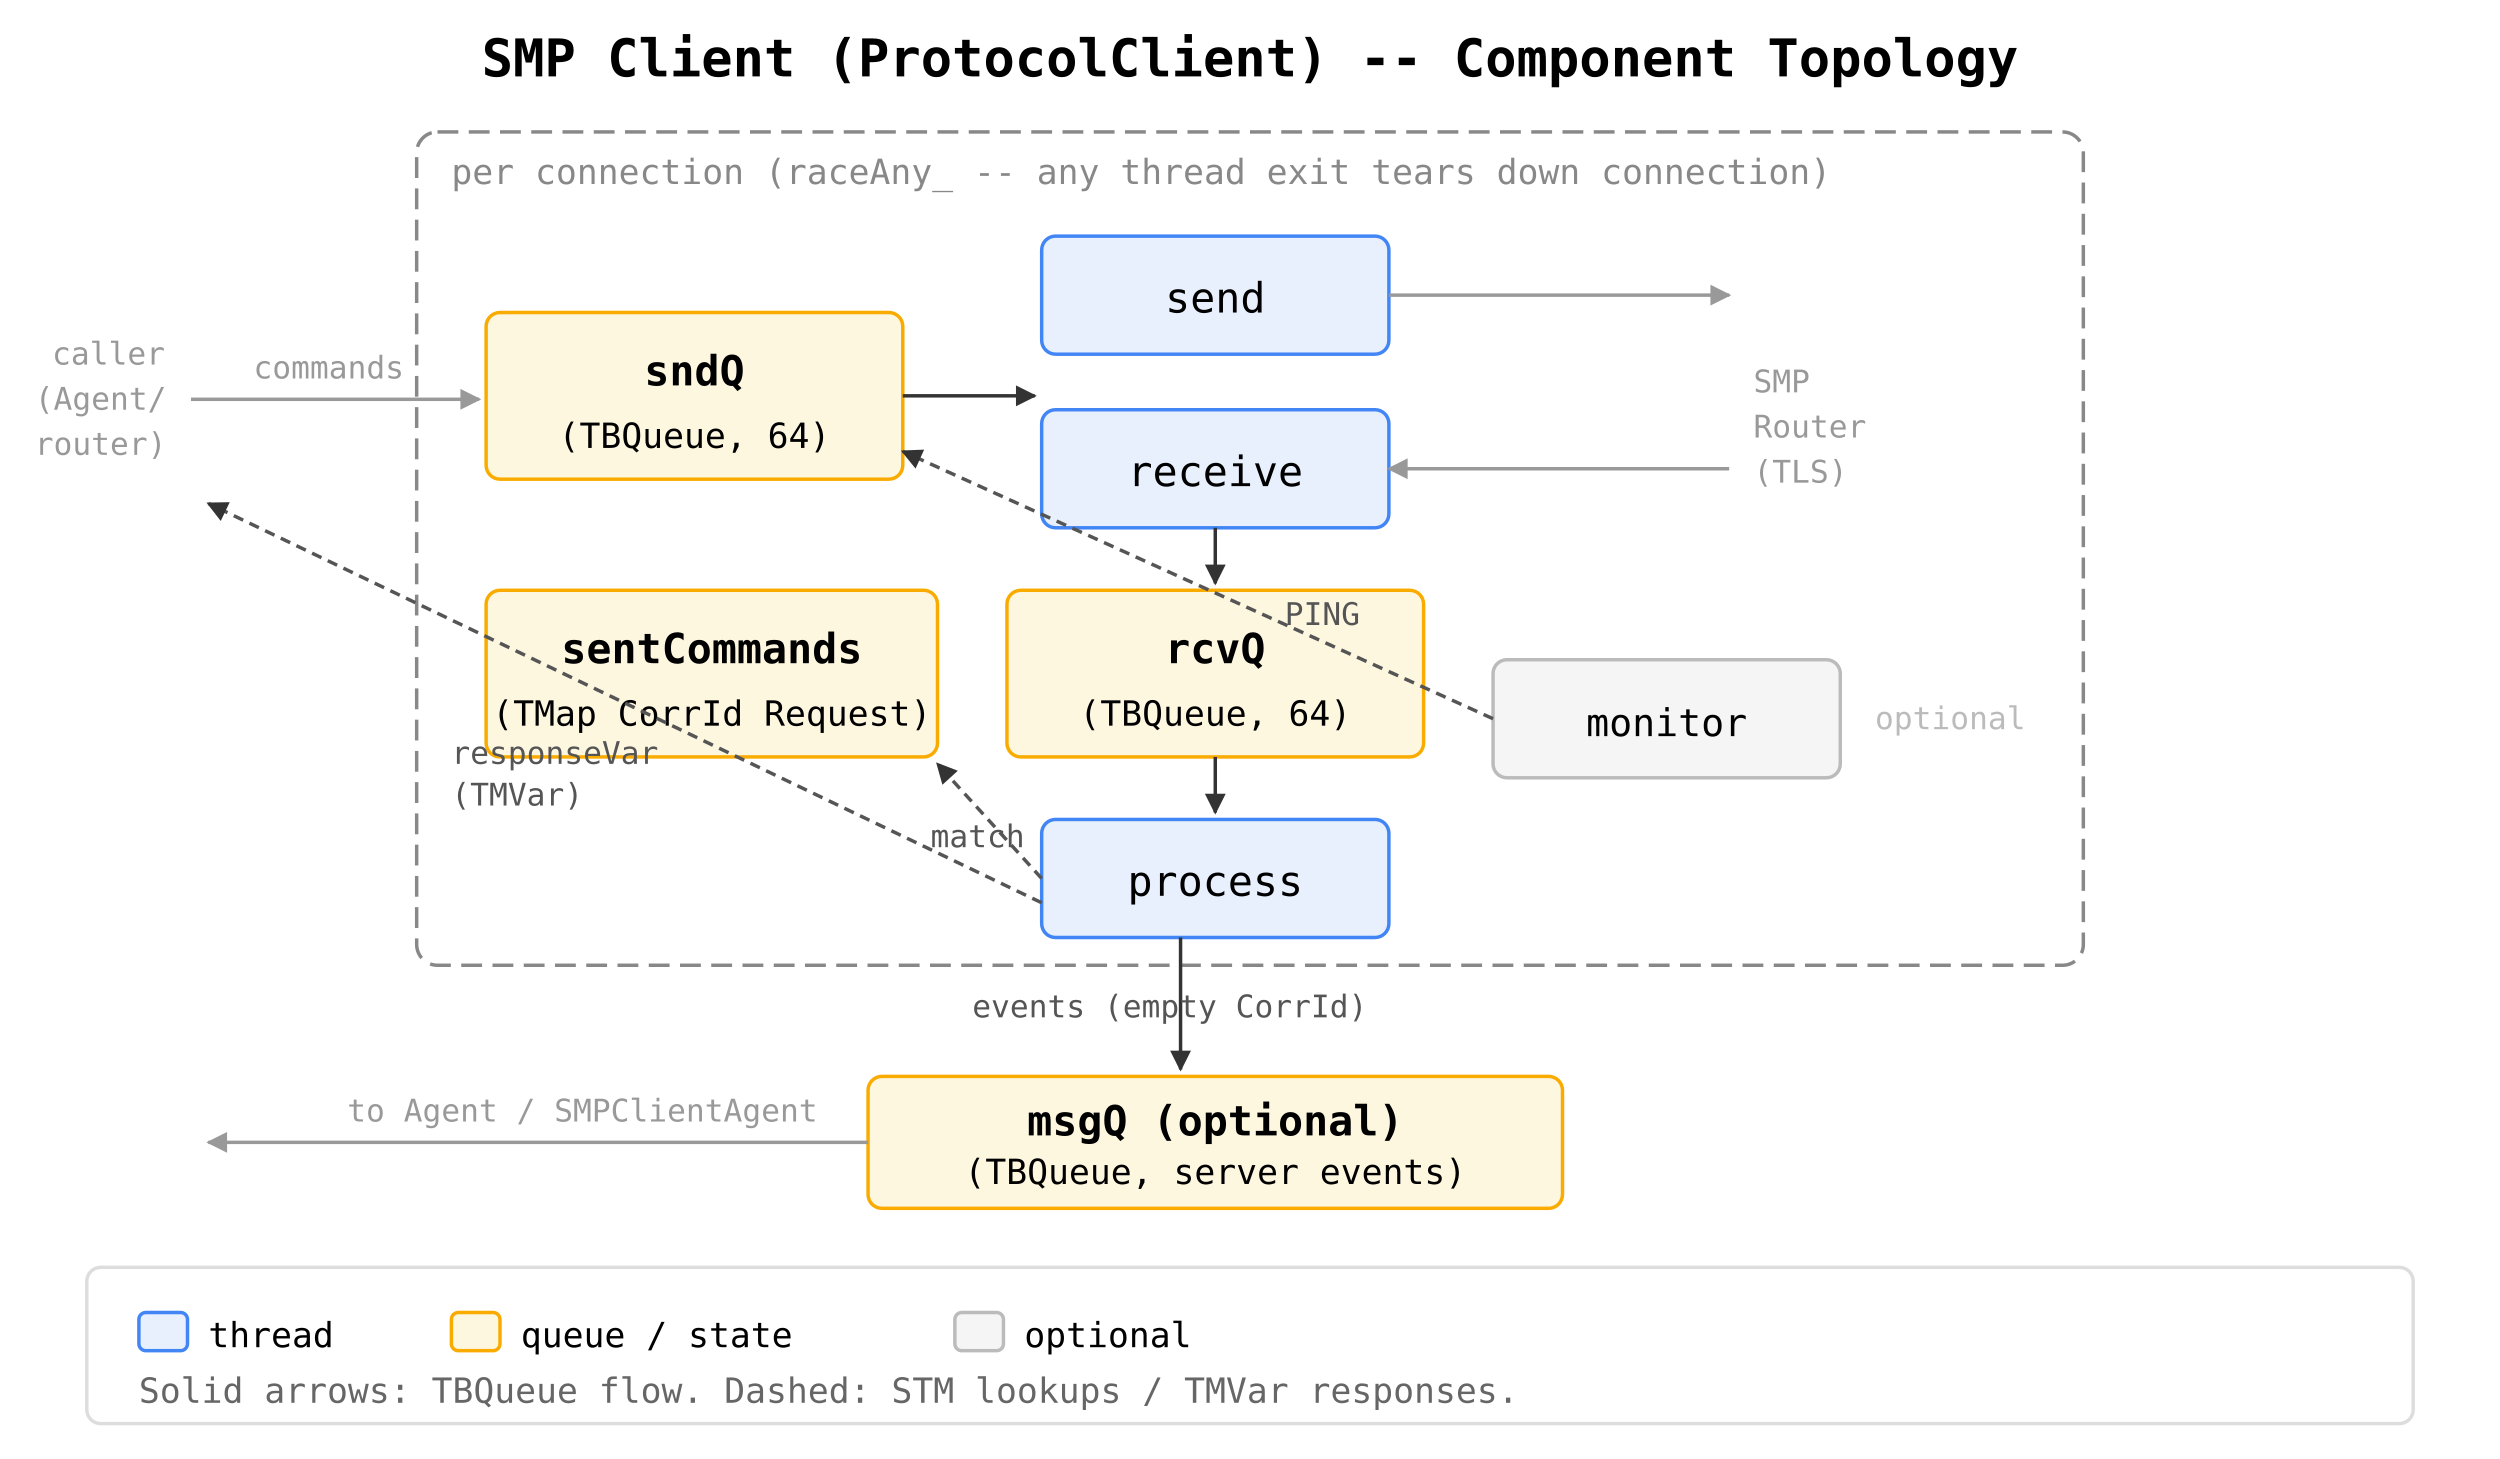
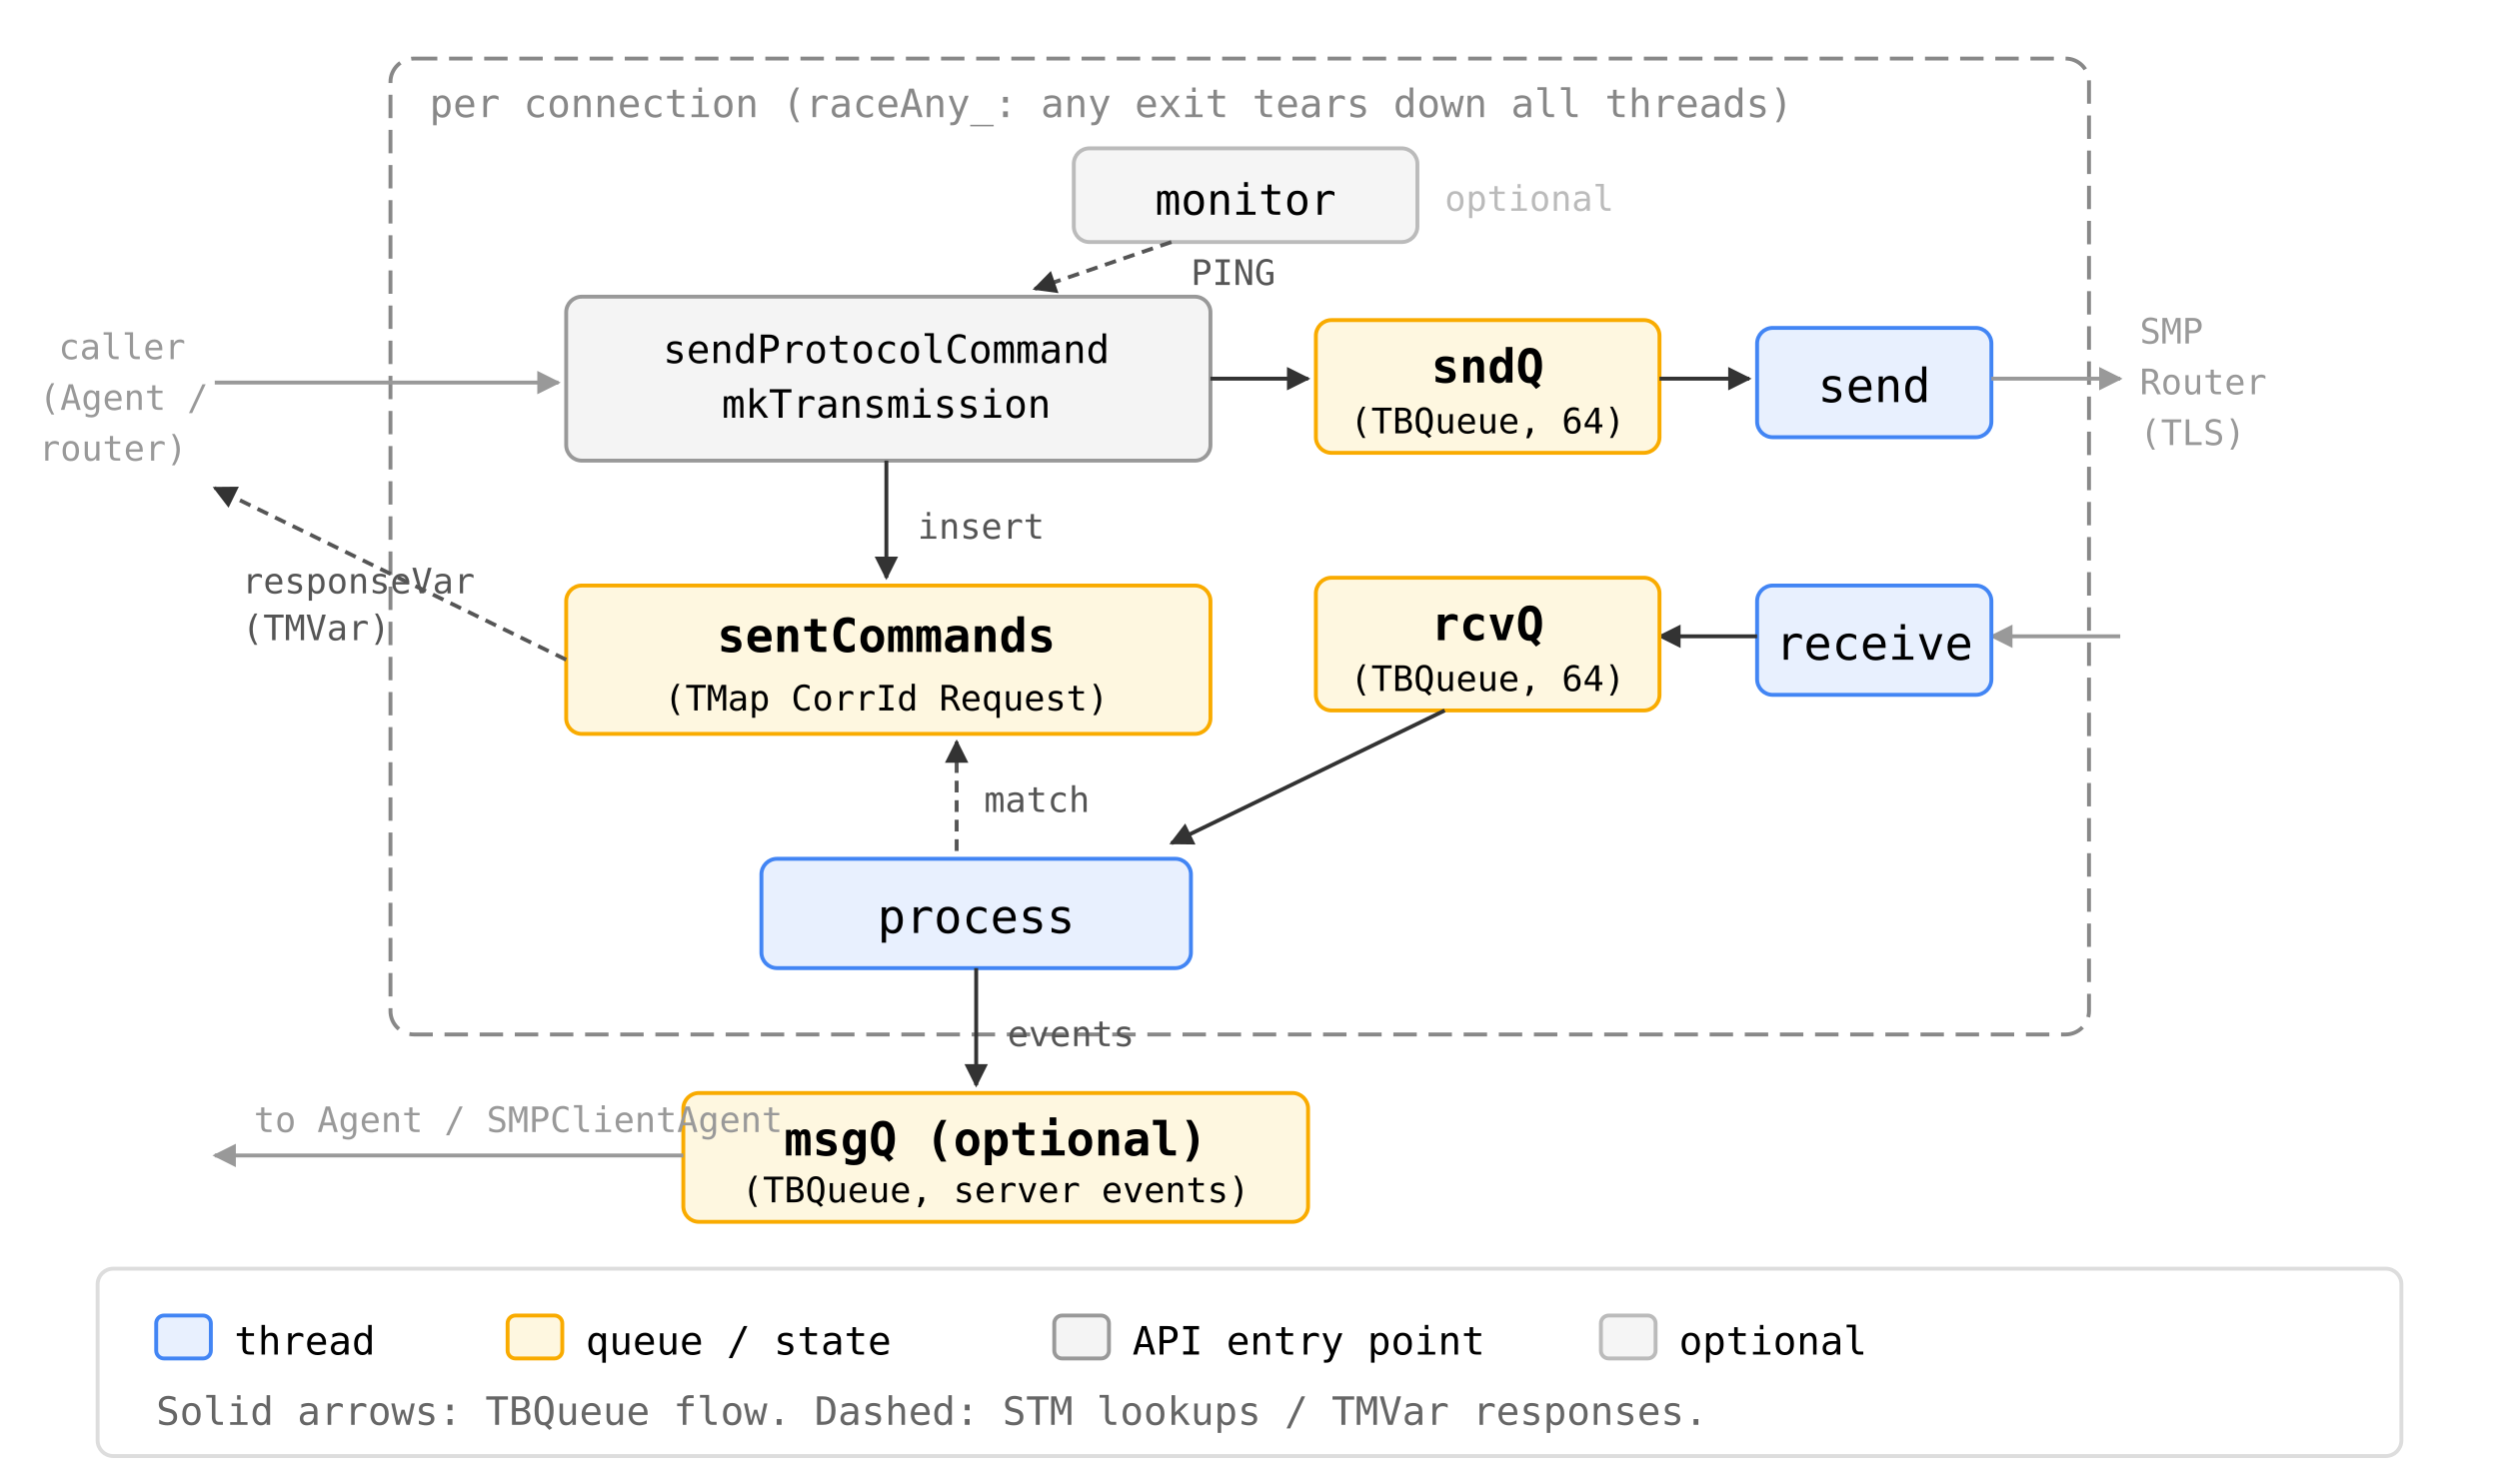
- <svg xmlns="http://www.w3.org/2000/svg" viewBox="0 0 720 420" font-family="monospace" font-size="12">
+ <svg xmlns="http://www.w3.org/2000/svg" viewBox="0 0 640 380" font-family="monospace" font-size="12">
  <defs>
    <marker id="arr" viewBox="0 0 10 10" refX="9" refY="5" markerWidth="6" markerHeight="6" orient="auto-start-reverse">
      <path d="M 0 0 L 10 5 L 0 10 z" fill="#333" />
    </marker>
    <marker id="arr-g" viewBox="0 0 10 10" refX="9" refY="5" markerWidth="6" markerHeight="6" orient="auto-start-reverse">
      <path d="M 0 0 L 10 5 L 0 10 z" fill="#999" />
    </marker>
  </defs>
-   <text x="360" y="22" text-anchor="middle" font-size="15" font-weight="bold">SMP Client (ProtocolClient) -- Component Topology</text>
-   <rect x="120" y="38" width="480" height="240" rx="6" fill="none" stroke="#888" stroke-dasharray="6,3" />
-   <text x="130" y="53" fill="#888" font-size="10">per connection (raceAny_ -- any thread exit tears down connection)</text>
-   <text x="15" y="105" font-size="9" fill="#999">caller</text>
-   <text x="10" y="118" font-size="9" fill="#999">(Agent/</text>
-   <text x="10" y="131" font-size="9" fill="#999"> router)</text>
-   <line x1="55" y1="115" x2="138" y2="115" stroke="#999" marker-end="url(#arr-g)" />
-   <text x="73" y="109" font-size="9" fill="#999">commands</text>
-   <rect x="140" y="90" width="120" height="48" rx="4" fill="#fef7e0" stroke="#f9ab00" />
-   <text x="200" y="111" text-anchor="middle" font-weight="bold">sndQ</text>
-   <text x="200" y="129" text-anchor="middle" font-size="10">(TBQueue, 64)</text>
-   <line x1="260" y1="114" x2="298" y2="114" stroke="#333" marker-end="url(#arr)" />
-   <rect x="300" y="68" width="100" height="34" rx="4" fill="#e8f0fe" stroke="#4285f4" />
-   <text x="350" y="90" text-anchor="middle">send</text>
-   <line x1="400" y1="85" x2="498" y2="85" stroke="#999" marker-end="url(#arr-g)" />
-   <rect x="300" y="118" width="100" height="34" rx="4" fill="#e8f0fe" stroke="#4285f4" />
-   <text x="350" y="140" text-anchor="middle">receive</text>
-   <line x1="498" y1="135" x2="400" y2="135" stroke="#999" marker-end="url(#arr-g)" />
-   <text x="505" y="113" font-size="9" fill="#999">SMP</text>
-   <text x="505" y="126" font-size="9" fill="#999">Router</text>
-   <text x="505" y="139" font-size="9" fill="#999">(TLS)</text>
-   <line x1="350" y1="152" x2="350" y2="168" stroke="#333" marker-end="url(#arr)" />
-   <rect x="290" y="170" width="120" height="48" rx="4" fill="#fef7e0" stroke="#f9ab00" />
-   <text x="350" y="191" text-anchor="middle" font-weight="bold">rcvQ</text>
-   <text x="350" y="209" text-anchor="middle" font-size="10">(TBQueue, 64)</text>
-   <line x1="350" y1="218" x2="350" y2="234" stroke="#333" marker-end="url(#arr)" />
-   <rect x="300" y="236" width="100" height="34" rx="4" fill="#e8f0fe" stroke="#4285f4" />
-   <text x="350" y="258" text-anchor="middle">process</text>
-   <rect x="140" y="170" width="130" height="48" rx="4" fill="#fef7e0" stroke="#f9ab00" />
-   <text x="205" y="191" text-anchor="middle" font-weight="bold">sentCommands</text>
-   <text x="205" y="209" text-anchor="middle" font-size="10">(TMap CorrId Request)</text>
-   <line x1="300" y1="253" x2="270" y2="220" stroke="#555" stroke-dasharray="3,2" marker-end="url(#arr)" />
-   <text x="268" y="244" font-size="9" fill="#555">match</text>
-   <line x1="300" y1="260" x2="60" y2="145" stroke="#555" stroke-dasharray="3,2" marker-end="url(#arr)" />
-   <text x="130" y="220" font-size="9" fill="#555">responseVar</text>
-   <text x="130" y="232" font-size="9" fill="#555">(TMVar)</text>
-   <rect x="430" y="190" width="100" height="34" rx="4" fill="#f5f5f5" stroke="#bbb" />
-   <text x="480" y="212" text-anchor="middle" font-size="11">monitor</text>
-   <line x1="430" y1="207" x2="260" y2="130" stroke="#555" stroke-dasharray="3,2" marker-end="url(#arr)" />
-   <text x="370" y="180" font-size="9" fill="#555">PING</text>
-   <text x="540" y="210" font-size="9" fill="#bbb">optional</text>
-   <rect x="250" y="310" width="200" height="38" rx="4" fill="#fef7e0" stroke="#f9ab00" />
-   <text x="350" y="327" text-anchor="middle" font-weight="bold">msgQ (optional)</text>
-   <text x="350" y="341" text-anchor="middle" font-size="10">(TBQueue, server events)</text>
-   <line x1="340" y1="270" x2="340" y2="308" stroke="#333" marker-end="url(#arr)" />
-   <text x="280" y="293" font-size="9" fill="#555">events (empty CorrId)</text>
-   <line x1="250" y1="329" x2="60" y2="329" stroke="#999" marker-end="url(#arr-g)" />
-   <text x="100" y="323" font-size="9" fill="#999">to Agent / SMPClientAgent</text>
-   <rect x="25" y="365" width="670" height="45" rx="4" fill="none" stroke="#ddd" />
-   <rect x="40" y="378" width="14" height="11" rx="2" fill="#e8f0fe" stroke="#4285f4" />
-   <text x="60" y="388" font-size="10">thread</text>
-   <rect x="130" y="378" width="14" height="11" rx="2" fill="#fef7e0" stroke="#f9ab00" />
-   <text x="150" y="388" font-size="10">queue / state</text>
-   <rect x="275" y="378" width="14" height="11" rx="2" fill="#f5f5f5" stroke="#bbb" />
-   <text x="295" y="388" font-size="10">optional</text>
-   <text x="40" y="404" font-size="10" fill="#666">
+   <rect x="100" y="15" width="435" height="250" rx="6" fill="none" stroke="#888" stroke-dasharray="6,3" />
+   <text x="110" y="30" fill="#888" font-size="10">per connection (raceAny_: any exit tears down all threads)</text>
+   <rect x="275" y="38" width="88" height="24" rx="4" fill="#f5f5f5" stroke="#bbb" />
+   <text x="319" y="55" text-anchor="middle" font-size="11">monitor</text>
+   <text x="370" y="54" font-size="9" fill="#bbb">optional</text>
+   <line x1="300" y1="62" x2="265" y2="74" stroke="#555" stroke-dasharray="3,2" marker-end="url(#arr)" />
+   <text x="305" y="73" font-size="9" fill="#555">PING</text>
+   <text x="15" y="92" font-size="9" fill="#999">caller</text>
+   <text x="10" y="105" font-size="9" fill="#999">(Agent /</text>
+   <text x="10" y="118" font-size="9" fill="#999"> router)</text>
+   <line x1="55" y1="98" x2="143" y2="98" stroke="#999" marker-end="url(#arr-g)" />
+   <rect x="145" y="76" width="165" height="42" rx="4" fill="#f4f4f4" stroke="#999" />
+   <text x="227" y="93" text-anchor="middle" font-size="10">sendProtocolCommand</text>
+   <text x="227" y="107" text-anchor="middle" font-size="10">mkTransmission</text>
+   <line x1="310" y1="97" x2="335" y2="97" stroke="#333" marker-end="url(#arr)" />
+   <rect x="337" y="82" width="88" height="34" rx="4" fill="#fef7e0" stroke="#f9ab00" />
+   <text x="381" y="98" text-anchor="middle" font-weight="bold">sndQ</text>
+   <text x="381" y="111" text-anchor="middle" font-size="9">(TBQueue, 64)</text>
+   <line x1="425" y1="97" x2="448" y2="97" stroke="#333" marker-end="url(#arr)" />
+   <rect x="450" y="84" width="60" height="28" rx="4" fill="#e8f0fe" stroke="#4285f4" />
+   <text x="480" y="103" text-anchor="middle">send</text>
+   <line x1="510" y1="97" x2="543" y2="97" stroke="#999" marker-end="url(#arr-g)" />
+   <text x="548" y="88" font-size="9" fill="#999">SMP</text>
+   <text x="548" y="101" font-size="9" fill="#999">Router</text>
+   <text x="548" y="114" font-size="9" fill="#999">(TLS)</text>
+   <line x1="227" y1="118" x2="227" y2="148" stroke="#333" marker-end="url(#arr)" />
+   <text x="235" y="138" font-size="9" fill="#555">insert</text>
+   <rect x="145" y="150" width="165" height="38" rx="4" fill="#fef7e0" stroke="#f9ab00" />
+   <text x="227" y="167" text-anchor="middle" font-weight="bold">sentCommands</text>
+   <text x="227" y="182" text-anchor="middle" font-size="9">(TMap CorrId Request)</text>
+   <line x1="145" y1="169" x2="55" y2="125" stroke="#555" stroke-dasharray="3,2" marker-end="url(#arr)" />
+   <text x="62" y="152" font-size="9" fill="#555">responseVar</text>
+   <text x="62" y="164" font-size="9" fill="#555">(TMVar)</text>
+   <line x1="543" y1="163" x2="510" y2="163" stroke="#999" marker-end="url(#arr-g)" />
+   <rect x="450" y="150" width="60" height="28" rx="4" fill="#e8f0fe" stroke="#4285f4" />
+   <text x="480" y="169" text-anchor="middle">receive</text>
+   <line x1="450" y1="163" x2="425" y2="163" stroke="#333" marker-end="url(#arr)" />
+   <rect x="337" y="148" width="88" height="34" rx="4" fill="#fef7e0" stroke="#f9ab00" />
+   <text x="381" y="164" text-anchor="middle" font-weight="bold">rcvQ</text>
+   <text x="381" y="177" text-anchor="middle" font-size="9">(TBQueue, 64)</text>
+   <line x1="370" y1="182" x2="300" y2="216" stroke="#333" marker-end="url(#arr)" />
+   <line x1="245" y1="218" x2="245" y2="190" stroke="#555" stroke-dasharray="3,2" marker-end="url(#arr)" />
+   <text x="252" y="208" font-size="9" fill="#555">match</text>
+   <rect x="195" y="220" width="110" height="28" rx="4" fill="#e8f0fe" stroke="#4285f4" />
+   <text x="250" y="239" text-anchor="middle">process</text>
+   <line x1="250" y1="248" x2="250" y2="278" stroke="#333" marker-end="url(#arr)" />
+   <text x="258" y="268" font-size="9" fill="#555">events</text>
+   <rect x="175" y="280" width="160" height="33" rx="4" fill="#fef7e0" stroke="#f9ab00" />
+   <text x="255" y="296" text-anchor="middle" font-weight="bold">msgQ (optional)</text>
+   <text x="255" y="308" text-anchor="middle" font-size="9">(TBQueue, server events)</text>
+   <line x1="175" y1="296" x2="55" y2="296" stroke="#999" marker-end="url(#arr-g)" />
+   <text x="65" y="290" font-size="9" fill="#999">to Agent / SMPClientAgent</text>
+   <rect x="25" y="325" width="590" height="48" rx="4" fill="none" stroke="#ddd" />
+   <rect x="40" y="337" width="14" height="11" rx="2" fill="#e8f0fe" stroke="#4285f4" />
+   <text x="60" y="347" font-size="10">thread</text>
+   <rect x="130" y="337" width="14" height="11" rx="2" fill="#fef7e0" stroke="#f9ab00" />
+   <text x="150" y="347" font-size="10">queue / state</text>
+   <rect x="270" y="337" width="14" height="11" rx="2" fill="#f4f4f4" stroke="#999" />
+   <text x="290" y="347" font-size="10">API entry point</text>
+   <rect x="410" y="337" width="14" height="11" rx="2" fill="#f5f5f5" stroke="#bbb" />
+   <text x="430" y="347" font-size="10">optional</text>
+   <text x="40" y="365" font-size="10" fill="#666">
    Solid arrows: TBQueue flow.  Dashed: STM lookups / TMVar responses.
  </text>
</svg>
